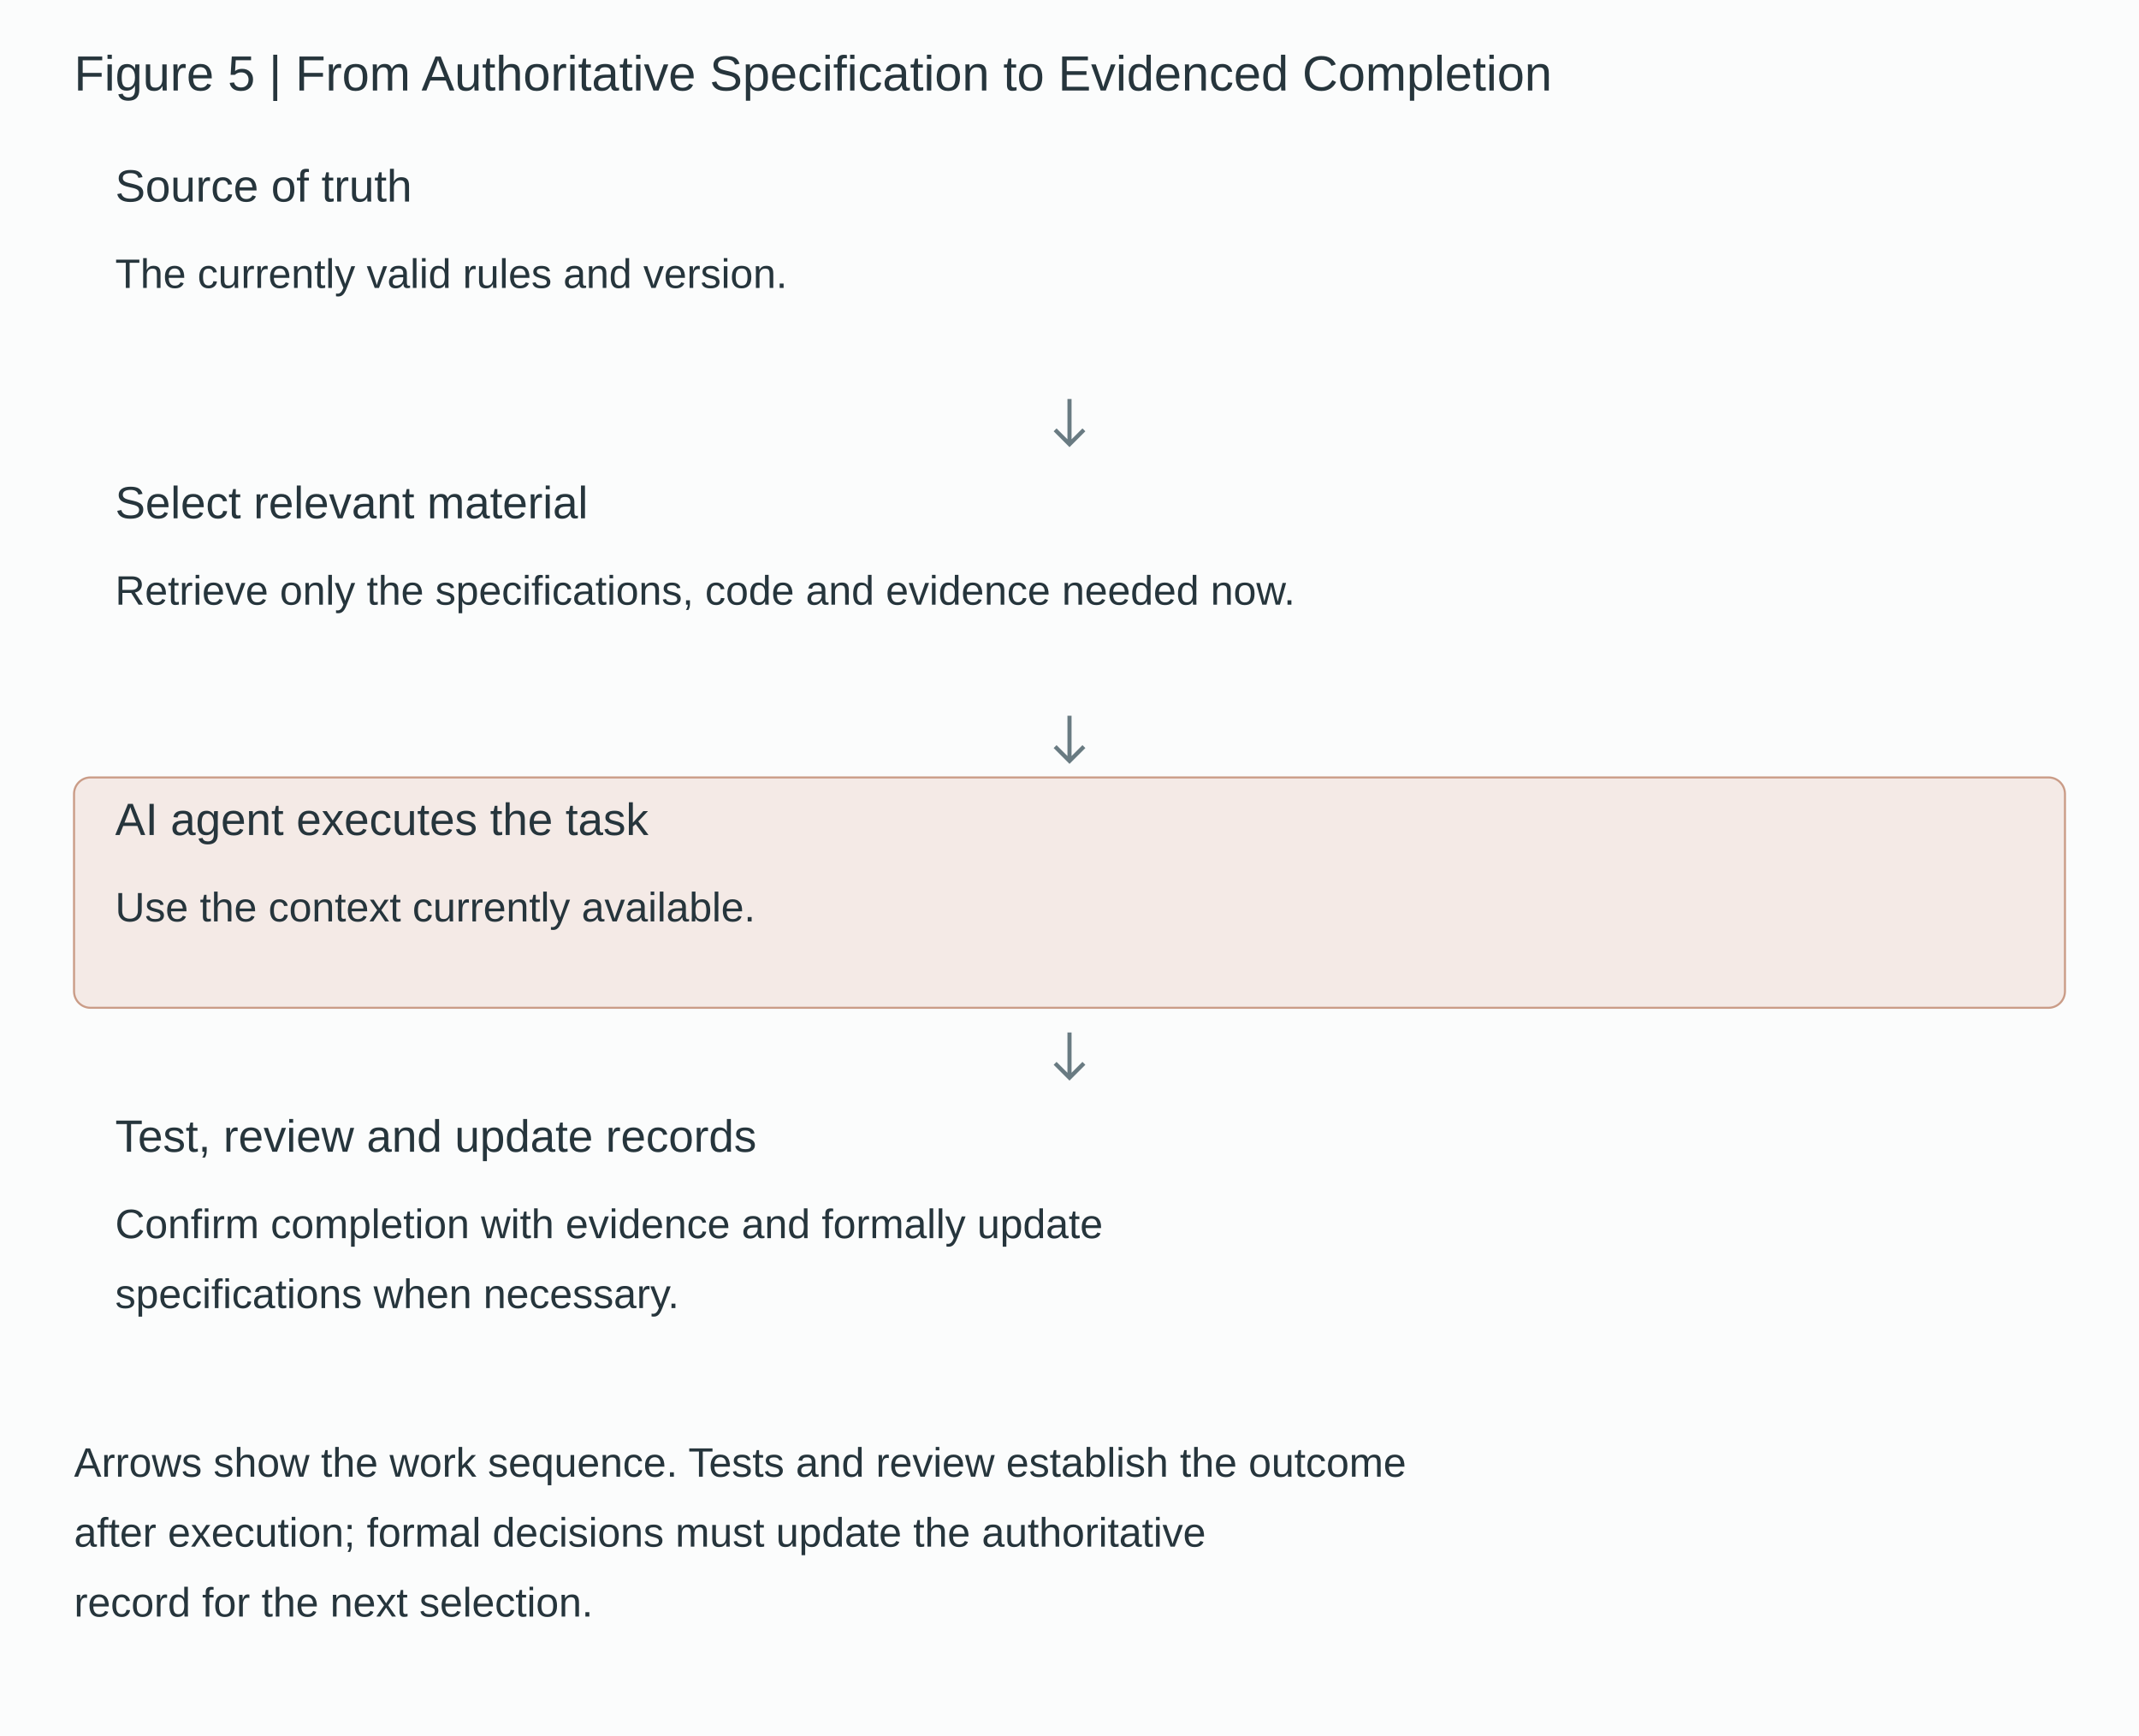
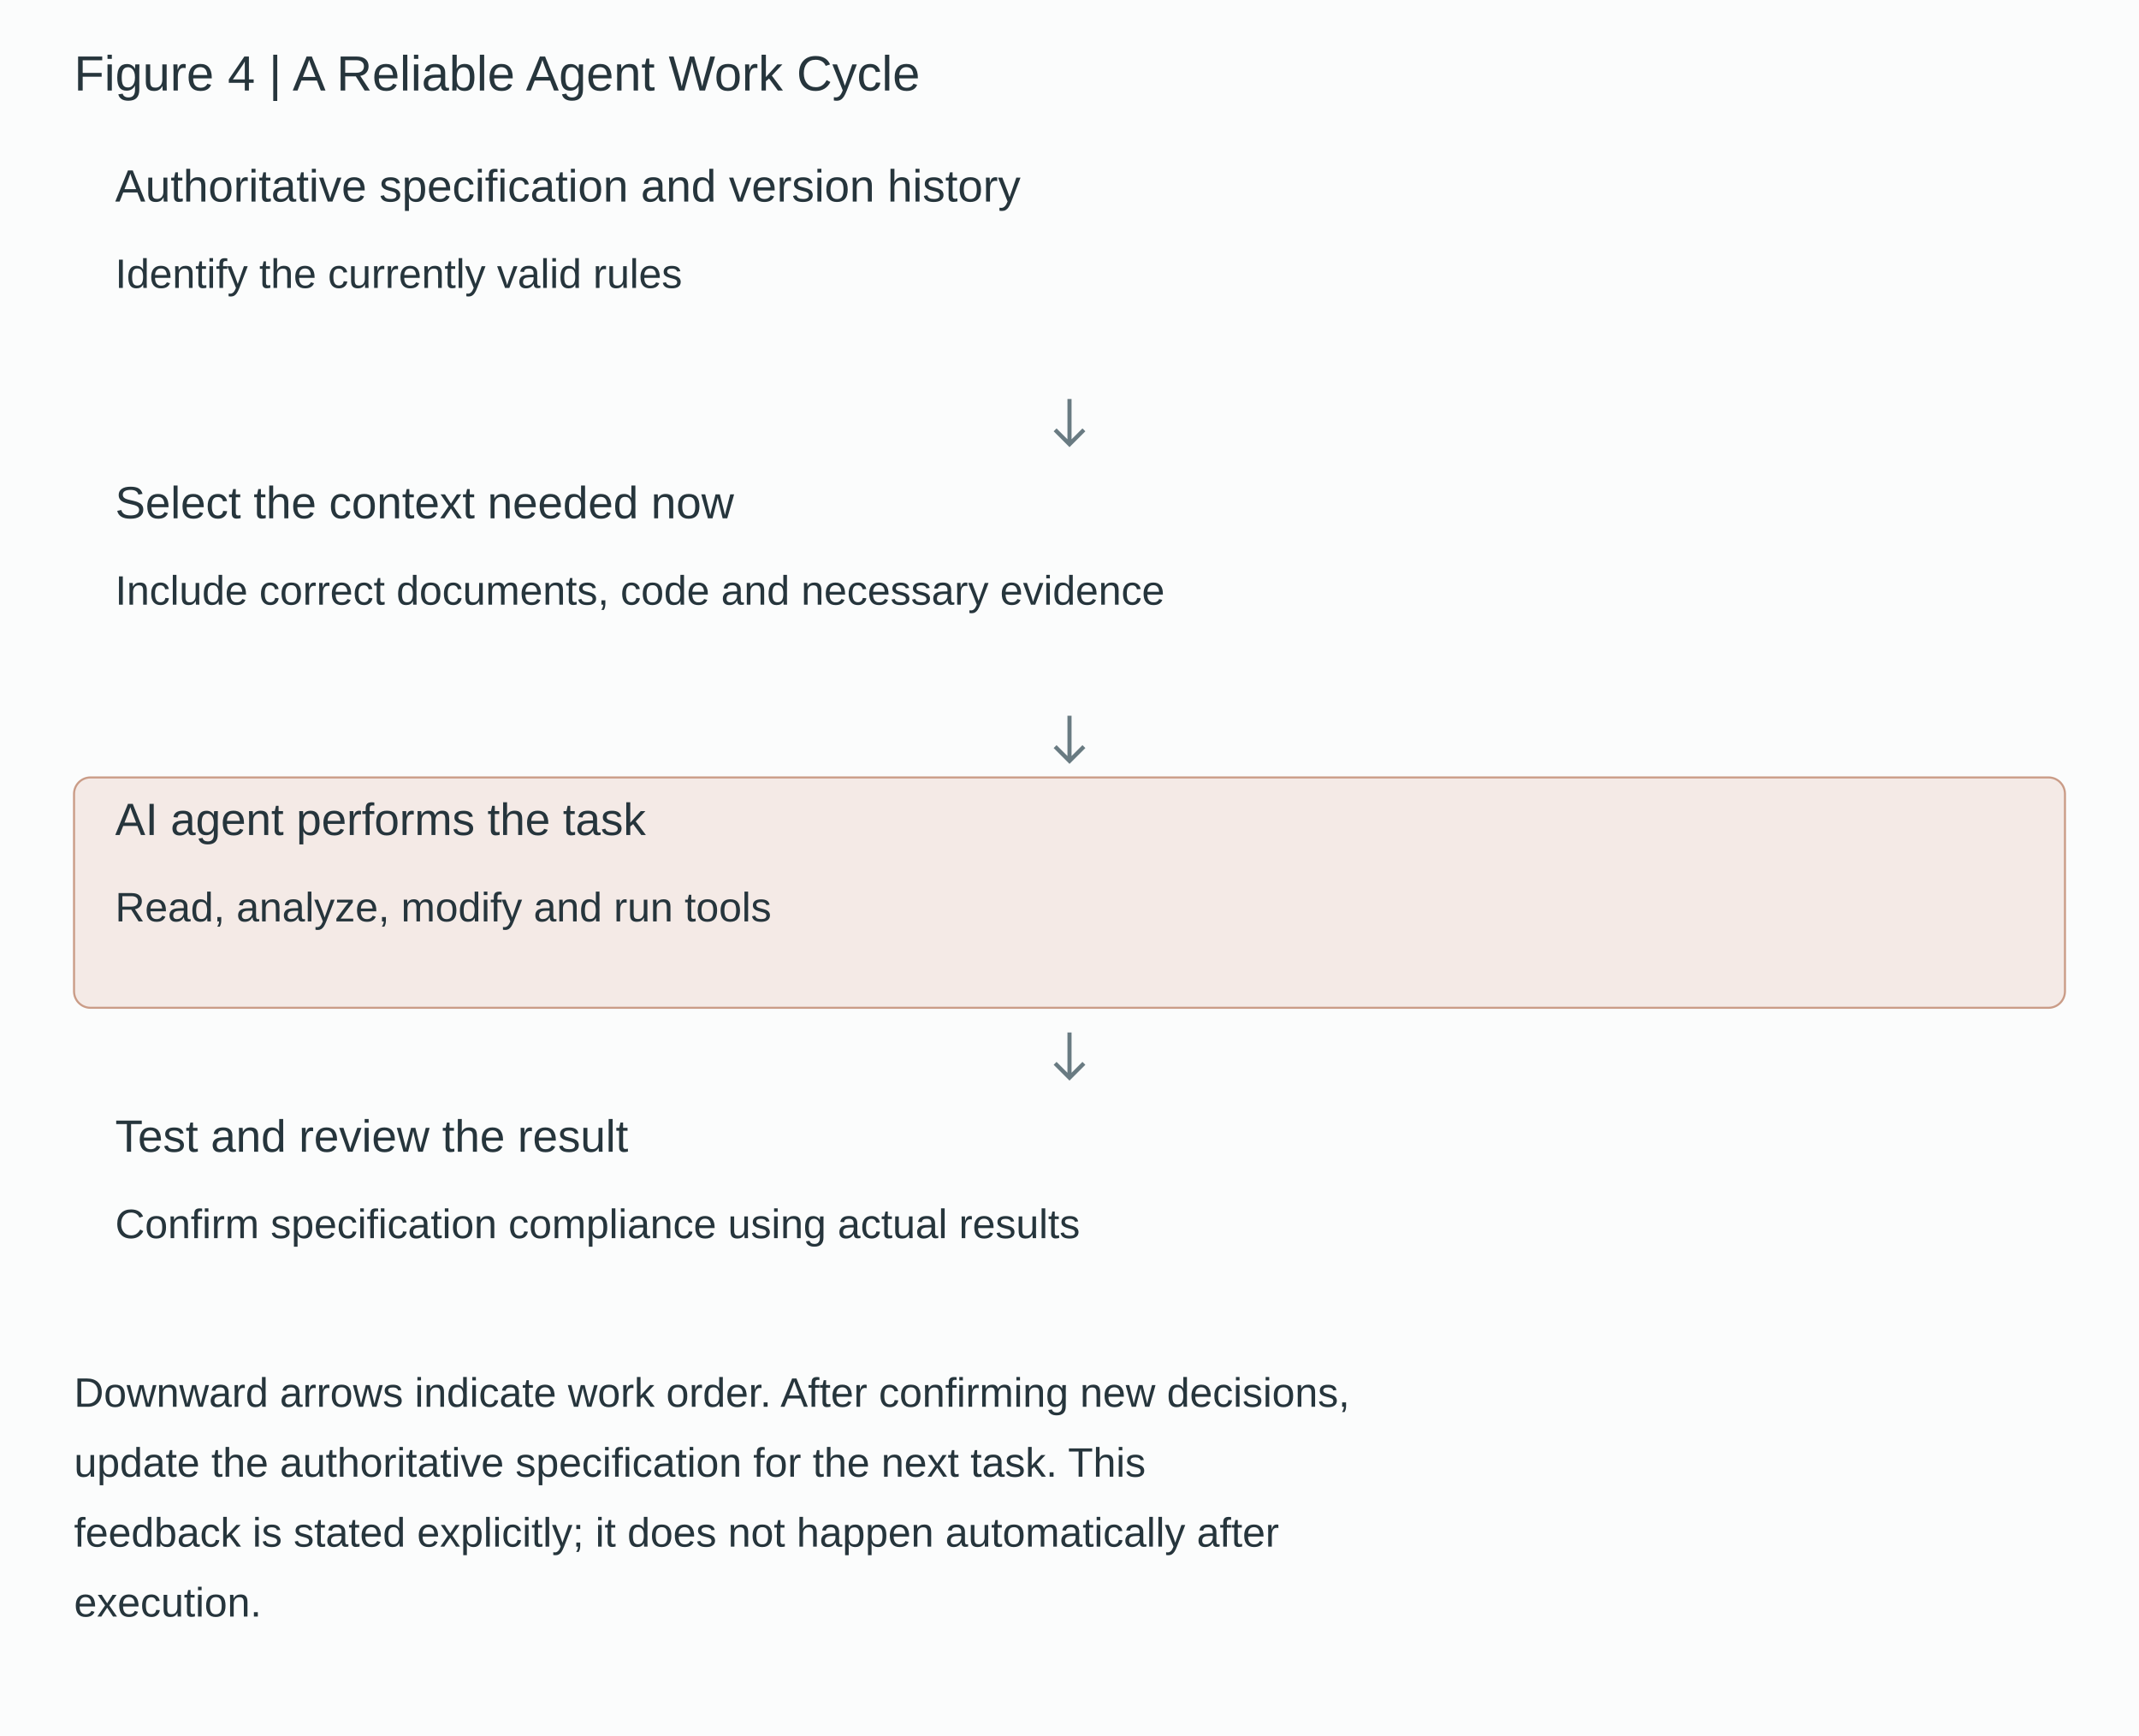
<svg xmlns="http://www.w3.org/2000/svg" viewBox="0 0 1040 844" role="img" aria-labelledby="title desc" lang="en">
  <rect width="1040" height="844" fill="#fbfcfc" />
  <g fill="#26353c" font-family="Arial, Noto Sans CJK TC, sans-serif">
-     <text x="36" y="44" font-size="24">Figure 5 | From Authoritative Specification to Evidenced Completion</text>
-     <text x="56" y="98" font-size="22">Source of truth</text>
-     <text x="56" y="140" font-size="20">The currently valid rules and version.</text>
+     <text x="36" y="44" font-size="24">Figure 4 | A Reliable Agent Work Cycle</text>
+     <text x="56" y="98" font-size="22">Authoritative specification and version history</text>
+     <text x="56" y="140" font-size="20">Identify the currently valid rules</text>
    <path d="M520 194v22m-7-7 7 7 7-7" fill="none" stroke="#697b82" stroke-width="2" />
-     <text x="56" y="252" font-size="22">Select relevant material</text>
-     <text x="56" y="294" font-size="20">Retrieve only the specifications, code and evidence needed now.</text>
+     <text x="56" y="252" font-size="22">Select the context needed now</text>
+     <text x="56" y="294" font-size="20">Include correct documents, code and necessary evidence</text>
    <path d="M520 348v22m-7-7 7 7 7-7" fill="none" stroke="#697b82" stroke-width="2" />
    <rect x="36" y="378" width="968" height="112" rx="8" fill="#f4eae6" stroke="#ca9c87" />
-     <text x="56" y="406" font-size="22">AI agent executes the task</text>
-     <text x="56" y="448" font-size="20">Use the context currently available.</text>
+     <text x="56" y="406" font-size="22">AI agent performs the task</text>
+     <text x="56" y="448" font-size="20">Read, analyze, modify and run tools</text>
    <path d="M520 502v22m-7-7 7 7 7-7" fill="none" stroke="#697b82" stroke-width="2" />
-     <text x="56" y="560" font-size="22">Test, review and update records</text>
-     <text x="56" y="602" font-size="20">Confirm completion with evidence and formally update</text>
-     <text x="56" y="636" font-size="20">specifications when necessary.</text>
-     <text x="36" y="718" font-size="20">Arrows show the work sequence. Tests and review establish the outcome</text>
-     <text x="36" y="752" font-size="20">after execution; formal decisions must update the authoritative</text>
-     <text x="36" y="786" font-size="20">record for the next selection.</text>
+     <text x="56" y="560" font-size="22">Test and review the result</text>
+     <text x="56" y="602" font-size="20">Confirm specification compliance using actual results</text>
+     <text x="36" y="684" font-size="20">Downward arrows indicate work order. After confirming new decisions,</text>
+     <text x="36" y="718" font-size="20">update the authoritative specification for the next task. This</text>
+     <text x="36" y="752" font-size="20">feedback is stated explicitly; it does not happen automatically after</text>
+     <text x="36" y="786" font-size="20">execution.</text>
  </g>
</svg>
